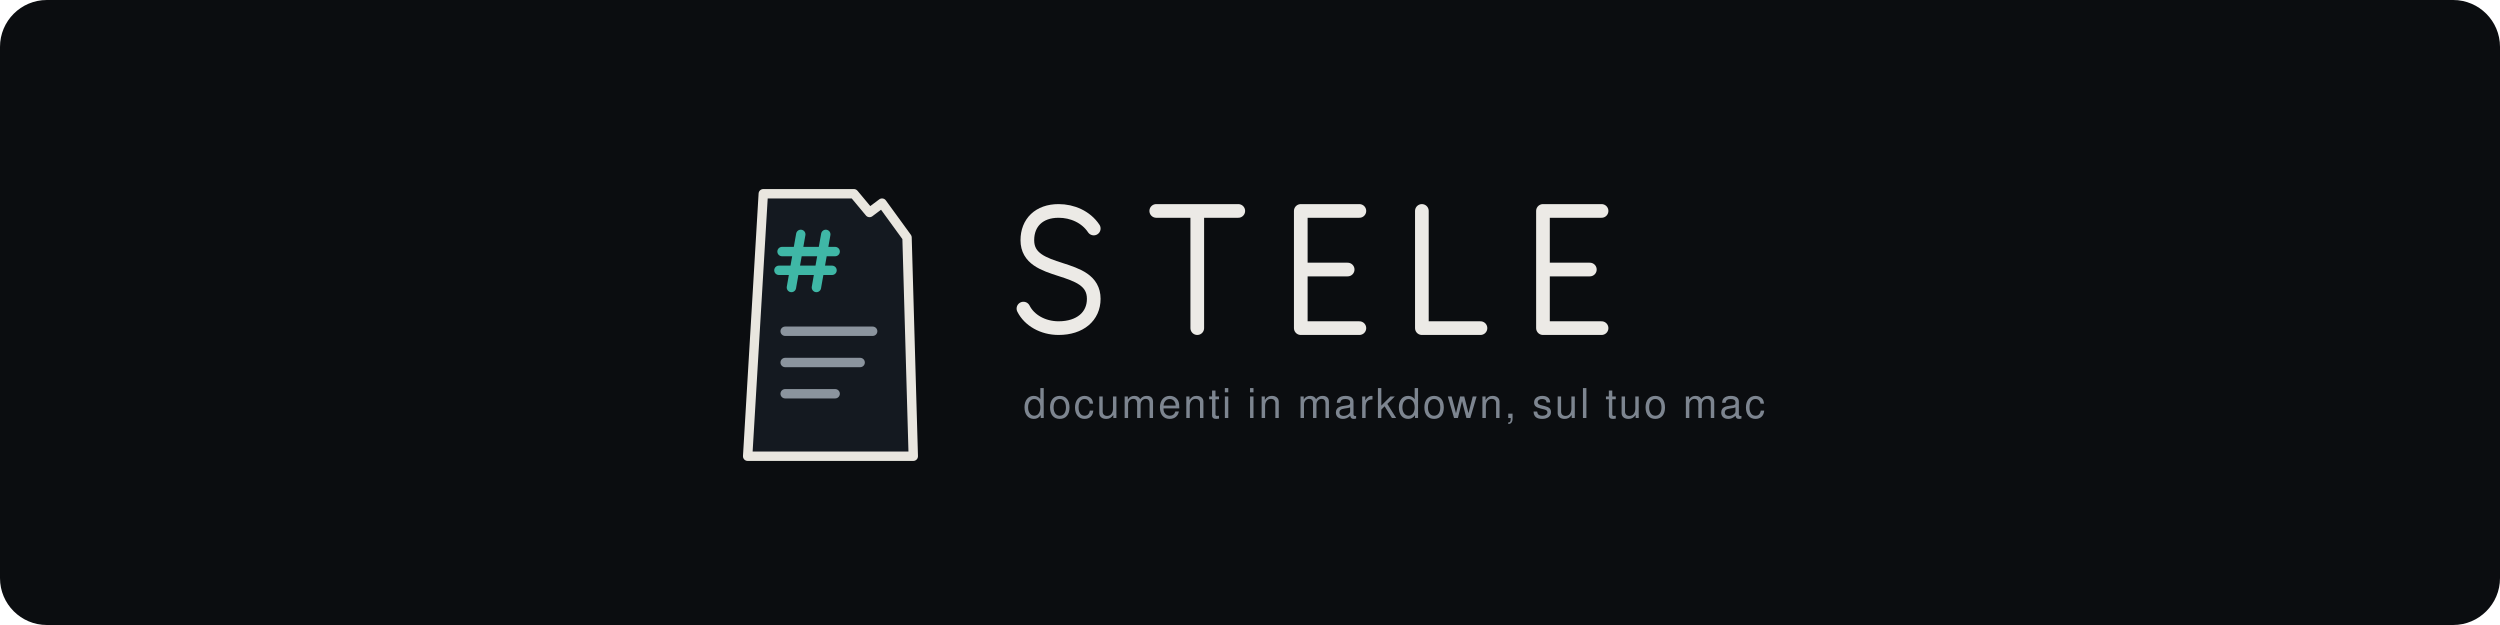
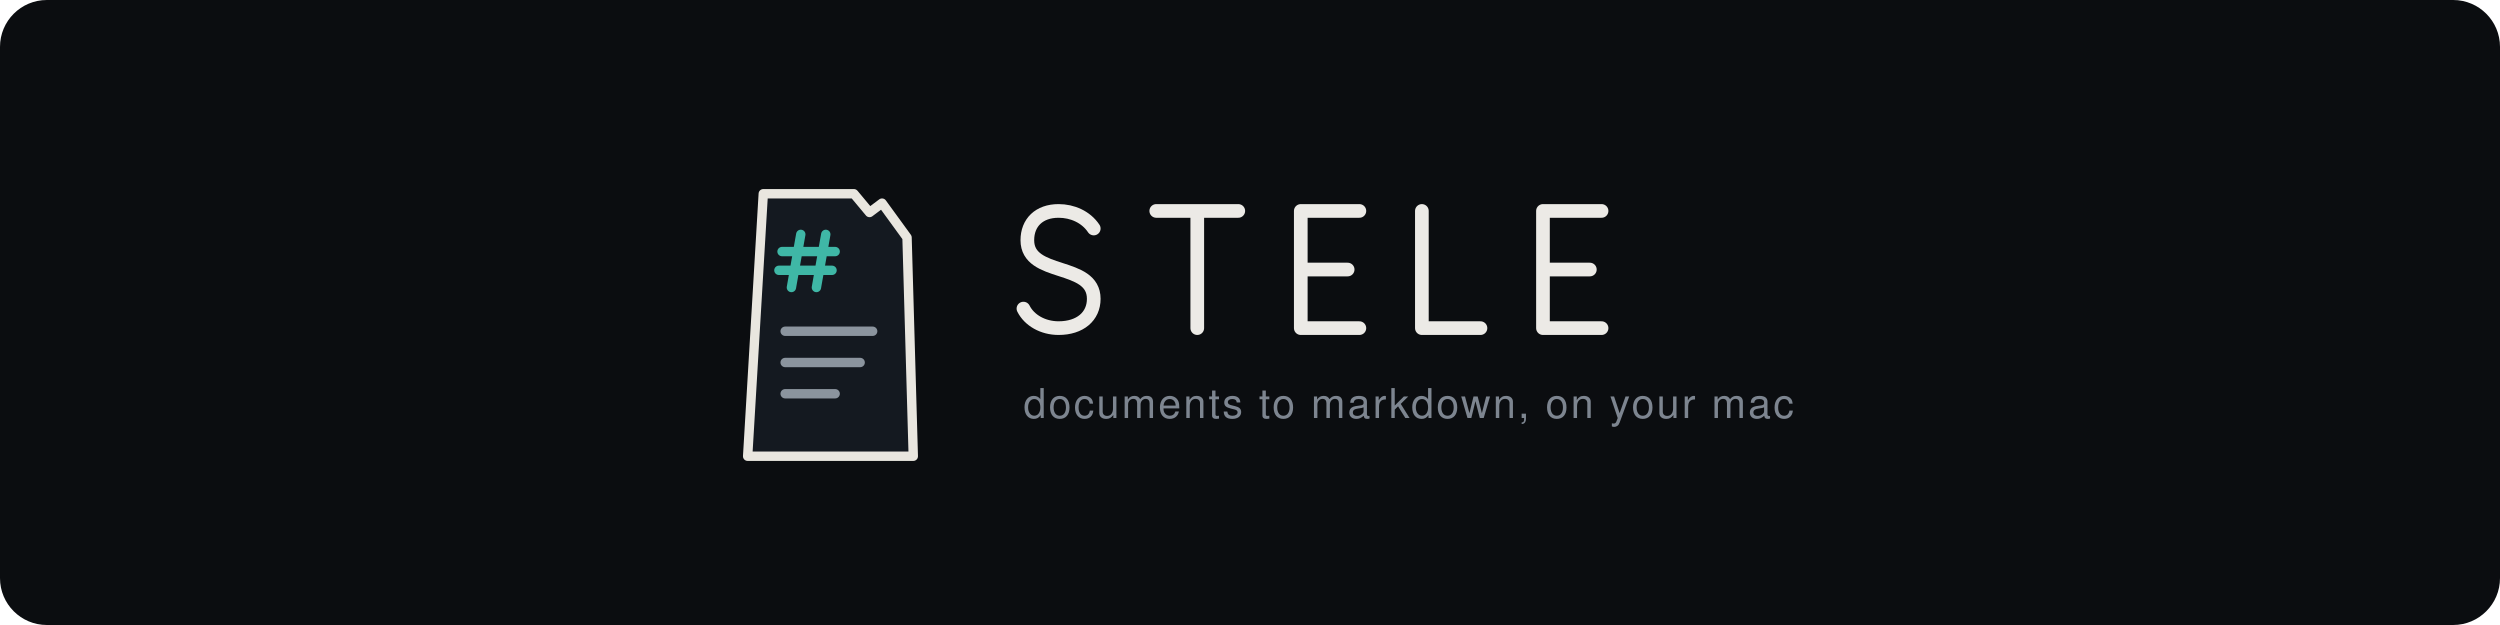
<svg xmlns="http://www.w3.org/2000/svg" viewBox="0 0 1280 320" role="img" aria-label="Stele — documenti in Markdown, in locale">
  <rect width="1280" height="320" rx="24" fill="#0B0D10" />
  <g transform="translate(322 64) scale(1.6)" stroke-linejoin="round" stroke-linecap="round">
    <path d="M43 22h29l5 6 4-3 8 11 2 70H38z" fill="#141920" stroke="#E9E6DF" stroke-width="3" />
    <path d="M55 35l-3 17M63 35l-3 17M49 40.5h17M48 46.5h17" stroke="#3FB7A6" stroke-width="3" />
    <path d="M50 66h28M50 76h24M50 86h16" stroke="#8B949E" stroke-width="3" />
  </g>
  <g transform="translate(522 108)" fill="none" stroke="#ECEAE6" stroke-width="7" stroke-linecap="round" stroke-linejoin="round">
    <path d="M38 9C34 3 27 0 20 0 10 0 4 6 4 15c0 19 34 11 34 30 0 9-7 15-18 15-8 0-15-4-18-10" />
    <path transform="translate(70 0)" d="M0 0h42M21 0v60" />
    <path transform="translate(140 0)" d="M34 0H4v60h30M4 30h24" />
    <path transform="translate(202 0)" d="M4 0v60h30" />
    <path transform="translate(264 0)" d="M34 0H4v60h30M4 30h24" />
  </g>
-   <text x="524" y="214" fill="#7D8590" font-family="-apple-system, 'SF Pro Text', 'Segoe UI', Helvetica, Arial, sans-serif" font-size="21" letter-spacing="1.2">documenti in markdown, sul tuo mac</text>
+   <text x="524" y="214" fill="#7D8590" font-family="-apple-system, 'SF Pro Text', 'Segoe UI', Helvetica, Arial, sans-serif" font-size="21" letter-spacing="1.2">documents to markdown, on your mac</text>
</svg>
